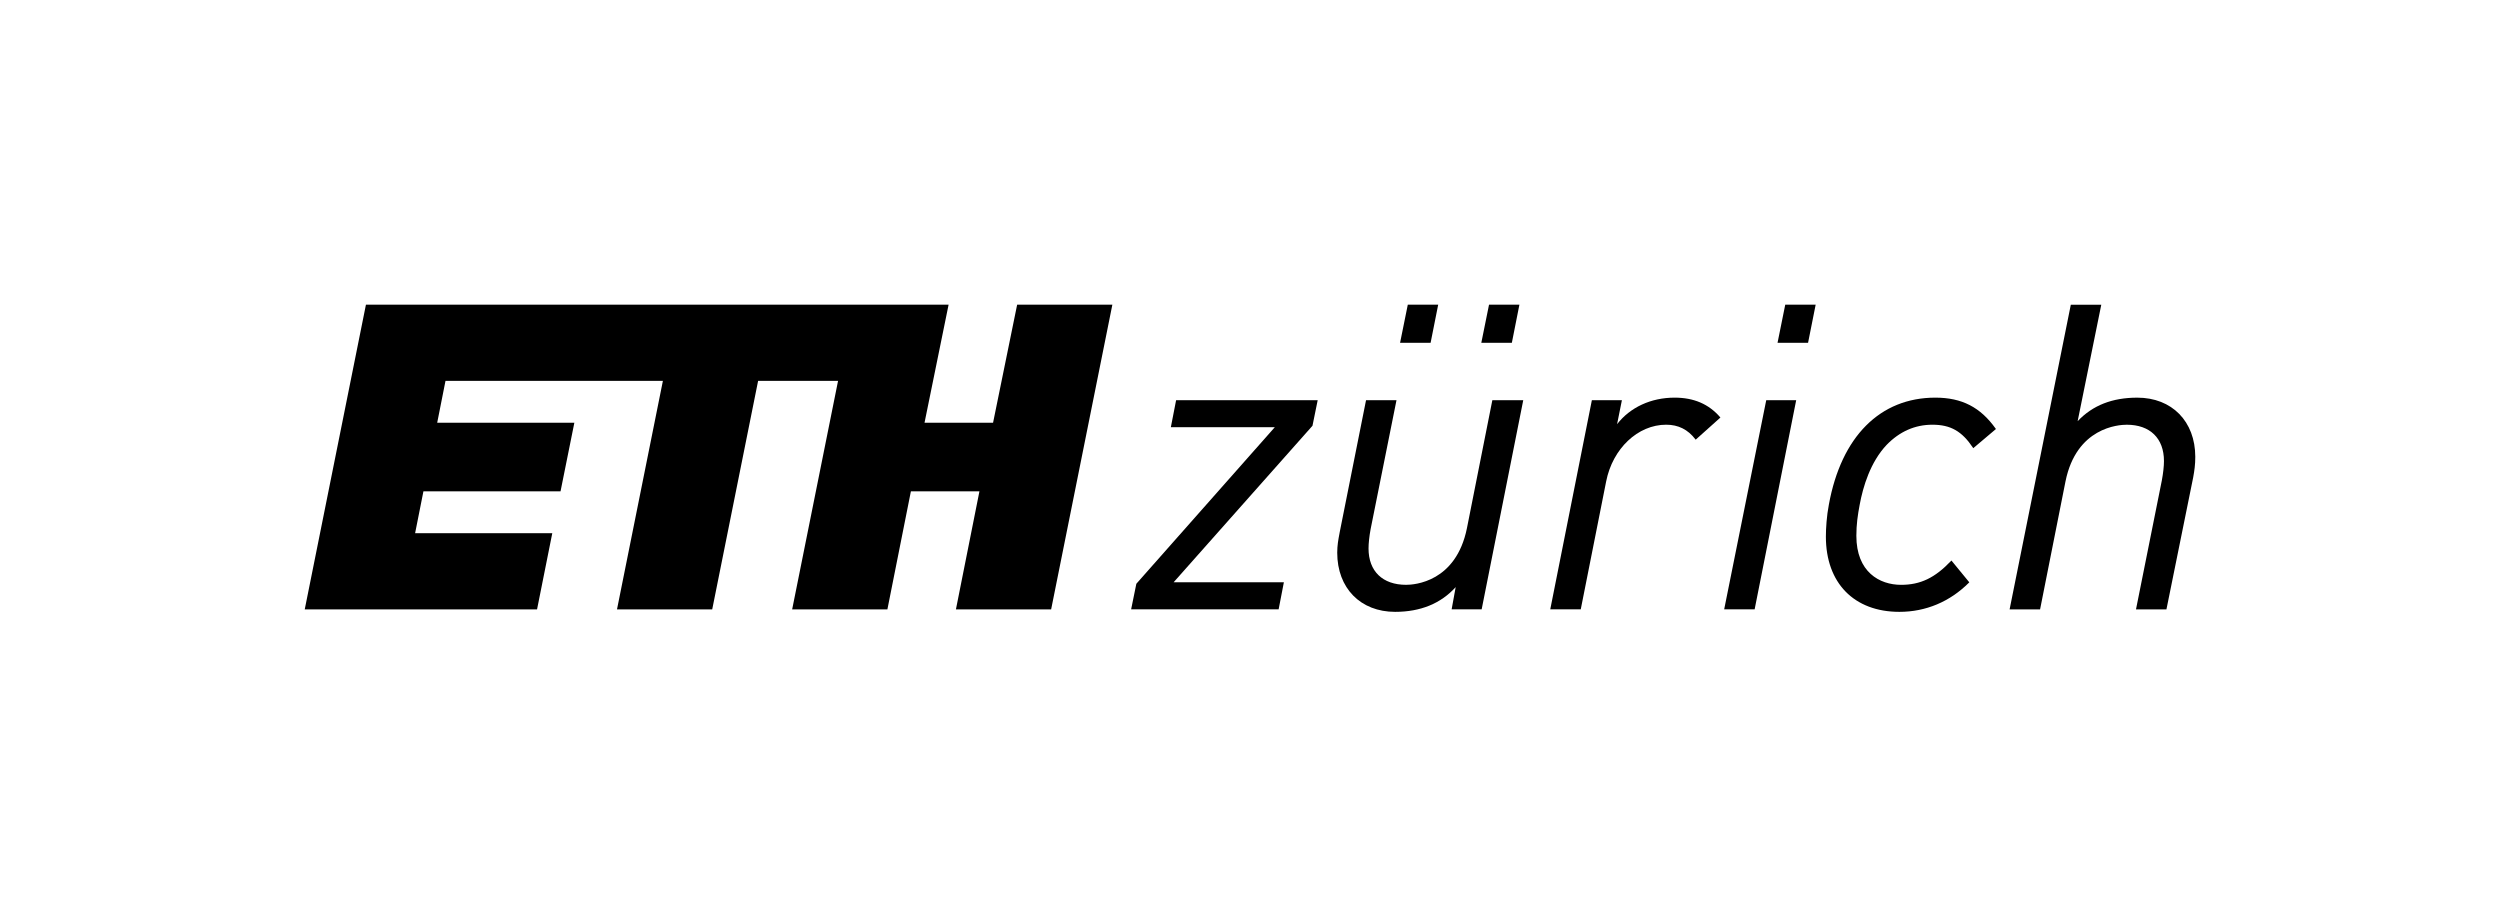
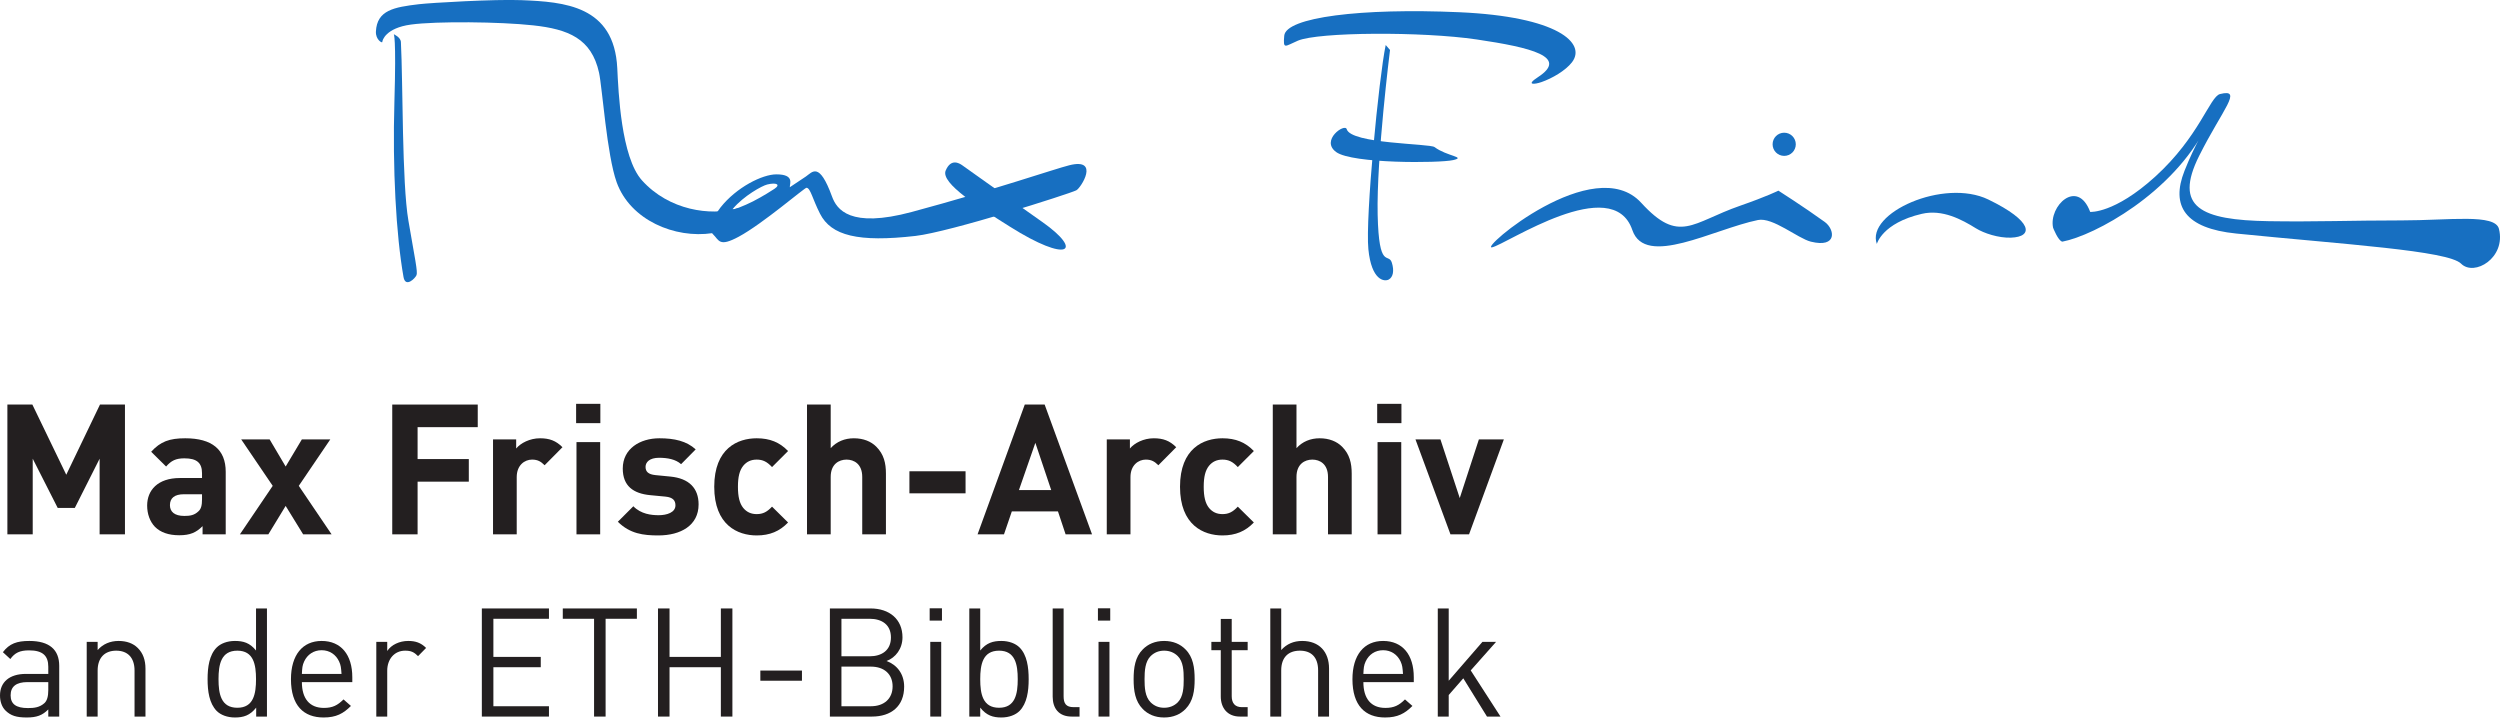
- <svg xmlns="http://www.w3.org/2000/svg" version="1.1" id="ETH" x="0px" y="0px" width="186.066px" height="68.032px" viewBox="0 0 186.066 68.032" enable-background="new 0 0 186.066 68.032" xml:space="preserve">
-   <g>
-     <g>
-       <path d="M109.18,39.305c-0.81,4.017-3.913,4.221-4.528,4.221c-1.752,0-2.797-1.012-2.797-2.705c0-0.386,0.057-0.912,0.155-1.439    l1.919-9.562l0.008-0.037h-2.267l-1.956,9.805l-0.026,0.14c-0.084,0.443-0.163,0.863-0.163,1.408c0,2.634,1.73,4.402,4.309,4.402    c1.886,0,3.401-0.619,4.507-1.841l-0.294,1.615l-0.007,0.038h2.235l3.088-15.53l0.006-0.037h-2.299L109.18,39.305z" />
-       <path d="M124.635,29.595c-1.752,0-3.304,0.716-4.281,1.974l0.351-1.748l0.007-0.037h-2.235l-3.089,15.529l-0.007,0.038h2.269    l1.891-9.524c0.483-2.445,2.36-4.218,4.465-4.218c0.904,0,1.616,0.356,2.176,1.087l0.021,0.028l1.841-1.649l-0.019-0.023    C127.174,30.07,126.064,29.595,124.635,29.595z" />
-       <polygon points="87.149,31.759 87.143,31.797 94.878,31.797 84.579,43.442 84.574,43.448 84.186,45.351 95.164,45.351     95.554,43.337 87.348,43.337 97.679,31.692 97.684,31.685 98.071,29.784 87.534,29.784   " />
-       <polygon points="128.332,45.313 128.324,45.351 130.591,45.351 133.684,29.784 131.455,29.784   " />
-       <path d="M159.072,29.596c-1.865,0-3.321,0.571-4.44,1.75l1.759-8.668h-2.268l-4.555,22.676h2.268l1.891-9.525    c0.811-4.015,3.941-4.218,4.56-4.218c1.733,0,2.769,1.011,2.769,2.704c0,0.384-0.059,0.908-0.158,1.44l-1.924,9.6h2.266    l1.988-9.809c0.096-0.521,0.159-0.962,0.159-1.547C163.385,31.365,161.649,29.596,159.072,29.596z" />
-       <path d="M144.041,29.595c-4.113,0-7,2.897-7.923,7.949c-0.166,0.846-0.224,1.792-0.224,2.397c0,3.452,2.096,5.597,5.472,5.597    c1.963,0,3.755-0.752,5.181-2.177l0.021-0.021l-1.308-1.595l-0.023-0.028l-0.024,0.027c-1.203,1.266-2.281,1.783-3.721,1.783    c-1.609,0-3.33-0.958-3.33-3.648c0-0.842,0.1-1.538,0.249-2.322c0.243-1.32,0.79-3.164,2.005-4.447    c0.966-0.996,2.111-1.5,3.406-1.5c1.352,0,2.197,0.481,3.021,1.715l0.02,0.031l1.664-1.406l0.023-0.02l-0.018-0.025    C147.396,30.306,146.01,29.595,144.041,29.595z" />
-       <polygon points="132.296,25.512 134.568,25.512 135.133,22.677 132.869,22.677   " />
-       <polygon points="110.249,25.512 112.522,25.512 113.084,22.677 110.823,22.677   " />
-       <polygon points="104.203,25.512 106.475,25.512 107.039,22.677 104.777,22.677   " />
-     </g>
-     <g>
-       <polygon points="73.91,31.464 68.809,31.464 70.6,22.677 27.235,22.677 22.681,45.353 39.971,45.353 41.104,39.685 30.895,39.685     31.514,36.567 41.719,36.567 42.747,31.464 32.539,31.464 33.157,28.345 49.337,28.345 45.921,45.353 53.008,45.353     56.424,28.345 62.374,28.345 58.958,45.353 66.046,45.353 67.795,36.567 72.896,36.567 71.146,45.353 78.233,45.353     82.789,22.677 75.702,22.677   " />
+ <svg xmlns="http://www.w3.org/2000/svg" version="1.1" id="svg2" width="329.253" height="94.493" viewBox="0 0 329.253 94.493">
+   <defs id="defs6" />
+   <g id="g8" transform="matrix(1.333333,0,0,-1.333333,0,94.49333)">
+     <g id="g10" transform="scale(0.1)">
+       <path d="m 398.578,435.055 c -7.367,41.738 -10.937,107.386 -9,172.968 1.93,65.59 -0.637,66.879 -0.637,66.879 0,0 6.821,-2.941 7.059,-7.718 2.09,-40.098 0.965,-139.079 7.398,-176.375 6.43,-37.286 9.332,-50.614 8.043,-53.836 -1.289,-3.2 -10.937,-12.852 -12.863,-1.918" style="fill:#176fc1;fill-opacity:1;fill-rule:nonzero;stroke:none" id="path12" />
+       <path d="m 727.766,502.73 c -25.68,-7.347 -66.782,-2.07 -93.68,27.833 -20.609,22.898 -23.231,87.687 -24.367,110.82 -3.055,61.828 -52.293,65.449 -94.656,67.168 -26.516,1.066 -89.676,-2.649 -101.176,-4 -24.824,-2.949 -41.543,-5.91 -42.574,-27 -0.391,-8.078 6.304,-11.809 6.304,-10.301 0,1.52 3.238,13.762 28.285,17.184 25.055,3.418 88.129,2.808 120.703,-0.77 34.762,-3.809 57.657,-12.973 65.098,-46.746 3.18,-14.438 7.723,-81.48 17.453,-108.379 13.5,-37.328 57.489,-55.726 94.539,-50.125 19.141,2.887 35.297,27.527 24.071,24.316" style="fill:#176fc1;fill-opacity:1;fill-rule:nonzero;stroke:none" id="path14" />
+       <path d="m 743.805,509.801 c -8.301,-4.25 -21.871,-9.668 -19.938,-7.36 10.828,12.84 28.789,22.758 33.981,24.02 9.066,2.211 13.539,0 7.07,-4.309 -2.184,-1.461 -11.145,-7.23 -21.113,-12.351 m 312.435,35.668 c -14.77,-3.676 -72.17,-23.649 -155.705,-46.149 -61.062,-16.429 -74.082,2.571 -78.711,15.289 -12.707,34.903 -19.398,24.141 -25.789,19.75 l -15.89,-10.589 c -0.243,3.242 5.05,12.652 -13.18,12.71 -13.879,0.063 -39.547,-12.781 -55.281,-32.703 -8.559,-10.839 -11.508,-22.507 -7.5,-26.367 6.269,-6.058 5.91,-13.07 25.488,-2.527 23.773,12.769 65.183,48.597 67.031,48.371 3.942,-0.504 5.723,-10.793 13.281,-25.66 11.012,-21.672 37.684,-28.434 94.364,-21.926 33.918,3.902 151.722,41.516 158.762,45.035 4.58,2.281 23.65,32.406 -6.87,24.766" style="fill:#176fc1;fill-opacity:1;fill-rule:nonzero;stroke:none" id="path16" />
+       <path d="m 950.359,545.527 c -2.855,1.977 -11.046,6.95 -16.238,-5.257 -5.383,-12.653 33.883,-36.793 63.313,-55.383 58.006,-36.641 73.266,-24.426 32.056,4.582 -40.513,28.5 -79.131,56.058 -79.131,56.058" style="fill:#176fc1;fill-opacity:1;fill-rule:nonzero;stroke:none" id="path18" />
+       <path d="m 1281.95,668.504 c 20.07,8.609 122.84,9.172 176.6,1.234 53.78,-7.941 91.47,-17.175 60.51,-37.281 -12.21,-7.949 -3.66,-7.34 3.64,-4.801 10.47,3.649 23.59,11.25 29.98,19.469 14.65,18.938 -14.07,45.207 -111.22,49.5 -97.17,4.27 -171.38,-4.961 -172.95,-23.23 -1.22,-14.059 0.61,-10.391 13.44,-4.891" style="fill:#176fc1;fill-opacity:1;fill-rule:nonzero;stroke:none" id="path20" />
+       <path d="m 1368.74,664.223 c -6.73,-31.774 -20.18,-170.493 -17.12,-201.66 3.06,-31.153 15.9,-32.321 20.18,-29.942 4.24,2.379 5.48,8.563 3.04,16.512 -3.27,10.648 -12.83,-7.949 -14.05,47.66 -1.23,55.609 12.22,162.547 12.22,162.547 l -4.27,4.883" style="fill:#176fc1;fill-opacity:1;fill-rule:nonzero;stroke:none" id="path22" />
+       <path d="m 1330.22,581.117 c -1.78,6.129 -26.28,-11 -10.4,-22.609 15.92,-11.613 102.06,-11.004 115.52,-7.949 13.44,3.07 -6.1,3.679 -18.33,12.839 -4.81,3.618 -82.5,3.047 -86.79,17.719" style="fill:#176fc1;fill-opacity:1;fill-rule:nonzero;stroke:none" id="path24" />
+       <path d="m 1473.85,464.398 c -13.72,-2.804 100.73,94.903 147.26,44.004 37.61,-41.16 50.08,-19.48 97.74,-2.91 26.33,9.16 37.78,14.891 37.78,14.891 0,0 25.18,-16.031 45.79,-30.918 10.03,-7.254 12.65,-26.004 -13.74,-19.465 -12.91,3.215 -37.66,24.391 -52.26,21.371 -44.28,-9.16 -111.33,-47.301 -124.06,-9.922 -19.45,57.25 -124.8,-14.226 -138.51,-17.051" style="fill:#176fc1;fill-opacity:1;fill-rule:nonzero;stroke:none" id="path26" />
+       <path d="m 1964.04,511.605 c 44.08,-21.371 44.93,-36.902 22.2,-37.66 -12.14,-0.398 -26.57,4.297 -34.55,9.27 -13.96,8.672 -33.09,18.996 -53.41,14.262 -39.25,-9.161 -44.41,-29.762 -44.41,-29.762 -11.03,30.515 66.1,65.258 110.17,43.89" style="fill:#176fc1;fill-opacity:1;fill-rule:nonzero;stroke:none" id="path28" />
+       <path d="m 2192.83,615.805 c -10.06,-2.508 -20.41,-42.051 -64.11,-81.688 -40.32,-36.59 -64.11,-34.742 -64.11,-34.742 -12.6,33.594 -41.22,5.73 -36.65,-15.641 0,0 5.04,-13.148 9.17,-13.73 32.05,6.113 109.34,48.031 142.47,114.293 0,0 -11.29,-17.598 -21.89,-44.457 -13.65,-34.637 0.55,-56.727 51.15,-61.82 106.1,-10.692 209.14,-16.793 222.11,-29.762 12.99,-12.988 44.55,5.742 37.4,34.34 -3.81,15.269 -48.85,8.398 -96.17,8.398 -49.09,0 -84.72,-1.527 -131.29,-0.769 -66.92,1.089 -94.13,13.621 -68.68,64.519 22.9,45.801 43.85,66.871 20.6,61.059" style="fill:#176fc1;fill-opacity:1;fill-rule:nonzero;stroke:none" id="path30" />
+       <path d="m 1773.81,566.172 c 0,-6.32 -5.13,-11.449 -11.45,-11.449 -6.34,0 -11.46,5.129 -11.46,11.449 0,6.324 5.12,11.449 11.46,11.449 6.32,0 11.45,-5.125 11.45,-11.449" style="fill:#176fc1;fill-opacity:1;fill-rule:nonzero;stroke:none" id="path32" />
+       <path d="m 98.398,180.898 v 74.723 L 73.91,207.008 H 56.988 l -24.668,48.613 V 180.898 H 7.293 v 128.2 H 31.965 l 33.484,-69.325 33.312,69.325 H 123.43 v -128.2 H 98.398" style="fill:#231f20;fill-opacity:1;fill-rule:nonzero;stroke:none" id="path34" />
+       <path d="m 199.547,220.508 h -17.828 c -9.36,0 -13.864,-3.781 -13.864,-10.801 0,-6.484 4.504,-10.625 14.223,-10.625 5.766,0 9.902,0.723 13.863,4.504 2.704,2.344 3.606,5.941 3.606,11.883 z m 0.543,-39.61 V 189 c -6.305,-6.301 -12.246,-9 -23.051,-9 -10.625,0 -18.547,2.883 -23.949,8.281 -5.039,5.219 -7.738,12.782 -7.738,21.067 0,14.945 10.257,27.183 32.406,27.183 h 21.789 v 4.684 c 0,10.265 -5.043,14.765 -17.469,14.765 -8.461,0 -12.961,-2.335 -18.008,-8.097 l -14.757,14.578 c 9.179,10.082 18,13.324 33.667,13.324 26.469,0 39.973,-11.16 39.973,-33.129 V 180.898 H 200.09" style="fill:#231f20;fill-opacity:1;fill-rule:nonzero;stroke:none" id="path36" />
+       <path d="m 299.441,180.898 -17.285,28.086 -17.101,-28.086 h -28.09 l 32.41,47.895 -31.148,45.914 h 28.086 l 15.843,-26.824 16.028,26.824 h 28.086 l -31.149,-45.914 32.414,-47.895 h -28.094" style="fill:#231f20;fill-opacity:1;fill-rule:nonzero;stroke:none" id="path38" />
+       <path d="m 412.477,286.77 v -31.512 h 50.593 v -22.324 h -50.593 v -52.036 h -25.028 v 128.2 h 84.446 V 286.77 h -59.418" style="fill:#231f20;fill-opacity:1;fill-rule:nonzero;stroke:none" id="path40" />
+       <path d="m 537.938,249.141 c -3.598,3.597 -6.661,5.582 -12.418,5.582 -7.204,0 -15.125,-5.407 -15.125,-17.285 v -56.54 h -23.407 v 93.809 h 22.867 v -9.004 c 4.5,5.399 13.504,10.082 23.586,10.082 9.18,0 15.664,-2.34 22.145,-8.82 l -17.648,-17.824" style="fill:#231f20;fill-opacity:1;fill-rule:nonzero;stroke:none" id="path42" />
+       <path d="m 569.426,180.898 v 91.11 h 23.406 v -91.11 z m -0.363,109.832 v 19.083 h 23.945 V 290.73 h -23.945" style="fill:#231f20;fill-opacity:1;fill-rule:nonzero;stroke:none" id="path44" />
+       <path d="m 650.254,179.82 c -14.766,0 -27.91,1.621 -39.977,13.5 l 15.309,15.309 c 7.559,-7.746 17.82,-8.824 25.023,-8.824 8.106,0 16.571,2.699 16.571,9.722 0,4.684 -2.344,7.922 -9.907,8.641 l -15.125,1.441 c -16.562,1.621 -27.007,9.004 -27.007,26.289 0,19.625 17.105,29.887 36.191,29.887 14.762,0 26.828,-2.699 35.832,-10.98 l -14.406,-14.586 c -5.399,4.859 -13.504,6.304 -21.785,6.304 -9.364,0 -13.328,-4.328 -13.328,-9.003 0,-4.684 2.703,-7.383 9.726,-8.106 l 14.762,-1.441 c 18.547,-1.797 27.91,-11.524 27.91,-27.543 0,-20.707 -17.645,-30.61 -39.789,-30.61" style="fill:#231f20;fill-opacity:1;fill-rule:nonzero;stroke:none" id="path46" />
+       <path d="m 747.449,179.82 c -18.722,0 -41.953,10.082 -41.953,48.071 0,37.992 23.231,47.894 41.953,47.894 12.965,0 22.688,-3.961 30.969,-12.601 l -15.84,-15.844 c -4.863,5.219 -9.004,7.383 -15.129,7.383 -5.578,0 -9.898,-1.985 -13.324,-6.125 -3.598,-4.5 -5.219,-10.805 -5.219,-20.707 0,-9.903 1.621,-16.383 5.219,-20.883 3.426,-4.141 7.746,-6.125 13.324,-6.125 6.125,0 10.266,2.164 15.129,7.383 l 15.84,-15.664 c -8.281,-8.641 -18.004,-12.782 -30.969,-12.782" style="fill:#231f20;fill-opacity:1;fill-rule:nonzero;stroke:none" id="path48" />
+       <path d="m 851.68,180.898 v 56.719 c 0,12.781 -8.102,17.106 -15.485,17.106 -7.382,0 -15.664,-4.325 -15.664,-17.106 v -56.719 h -23.406 v 128.2 h 23.406 v -43.035 c 5.946,6.48 13.864,9.722 22.867,9.722 9.36,0 16.922,-3.058 22.145,-8.281 7.562,-7.563 9.547,-16.387 9.547,-26.649 v -59.957 h -23.41" style="fill:#231f20;fill-opacity:1;fill-rule:nonzero;stroke:none" id="path50" />
+       <path d="m 898.281,221.41 v 21.789 h 55.453 V 221.41 h -55.453" style="fill:#231f20;fill-opacity:1;fill-rule:nonzero;stroke:none" id="path52" />
+       <path d="m 1022.68,271.285 -16.21,-46.633 h 31.87 z m 29.88,-90.387 -7.56,22.688 h -45.551 l -7.746,-22.688 h -26.105 l 46.632,128.2 h 19.63 l 46.81,-128.2 h -26.11" style="fill:#231f20;fill-opacity:1;fill-rule:nonzero;stroke:none" id="path54" />
+       <path d="m 1144.17,249.141 c -3.6,3.597 -6.66,5.582 -12.42,5.582 -7.2,0 -15.12,-5.407 -15.12,-17.285 v -56.54 h -23.41 v 93.809 h 22.86 v -9.004 c 4.51,5.399 13.51,10.082 23.59,10.082 9.18,0 15.67,-2.34 22.15,-8.82 l -17.65,-17.824" style="fill:#231f20;fill-opacity:1;fill-rule:nonzero;stroke:none" id="path56" />
+       <path d="m 1207.52,179.82 c -18.72,0 -41.95,10.082 -41.95,48.071 0,37.992 23.23,47.894 41.95,47.894 12.97,0 22.69,-3.961 30.98,-12.601 l -15.85,-15.844 c -4.86,5.219 -9,7.383 -15.13,7.383 -5.58,0 -9.9,-1.985 -13.32,-6.125 -3.6,-4.5 -5.22,-10.805 -5.22,-20.707 0,-9.903 1.62,-16.383 5.22,-20.883 3.42,-4.141 7.74,-6.125 13.32,-6.125 6.13,0 10.27,2.164 15.13,7.383 l 15.85,-15.664 c -8.29,-8.641 -18.01,-12.782 -30.98,-12.782" style="fill:#231f20;fill-opacity:1;fill-rule:nonzero;stroke:none" id="path58" />
+       <path d="m 1311.75,180.898 v 56.719 c 0,12.781 -8.1,17.106 -15.48,17.106 -7.38,0 -15.66,-4.325 -15.66,-17.106 v -56.719 h -23.41 v 128.2 h 23.41 v -43.035 c 5.93,6.48 13.85,9.722 22.86,9.722 9.36,0 16.93,-3.058 22.15,-8.281 7.56,-7.563 9.54,-16.387 9.54,-26.649 v -59.957 h -23.41" style="fill:#231f20;fill-opacity:1;fill-rule:nonzero;stroke:none" id="path60" />
+       <path d="m 1360.69,180.898 v 91.11 h 23.41 v -91.11 z m -0.36,109.832 v 19.083 h 23.95 V 290.73 h -23.95" style="fill:#231f20;fill-opacity:1;fill-rule:nonzero;stroke:none" id="path62" />
+       <path d="m 1451.06,180.898 h -18.35 l -34.58,93.809 h 24.67 l 19.08,-57.98 18.91,57.98 h 24.67 l -34.4,-93.809" style="fill:#231f20;fill-opacity:1;fill-rule:nonzero;stroke:none" id="path64" />
+       <path d="M 47.695,34.945 H 27.148 c -11.098,0 -16.652,-4.348 -16.652,-13.047 0,-8.547 5.25,-12.602 17.102,-12.602 6.148,0 11.547,0.602 16.348,4.949 2.547,2.398 3.75,6.606 3.75,12.75 z m 0,-34.047 V 7.949 C 41.844,2.102 36.297,0 26.398,0 16.195,0 10.648,1.797 5.547,6.746 1.797,10.348 0,15.898 0,21.746 0,34.797 9.148,43.047 25.648,43.047 h 22.047 v 7.051 c 0,10.648 -5.25,16.195 -18.898,16.195 -9.301,0 -14.098,-2.398 -18.598,-8.551 l -7.352,6.754 c 6.449,8.551 13.949,11.102 26.098,11.102 19.953,0 29.551,-8.703 29.551,-24.602 V 0.898 H 47.695" style="fill:#231f20;fill-opacity:1;fill-rule:nonzero;stroke:none" id="path66" />
+       <path d="M 132.895,0.898 V 46.348 c 0,13.047 -7.051,19.648 -18.149,19.648 -11.098,0 -18.301,-6.75 -18.301,-19.648 V 0.898 H 85.648 V 74.695 h 10.797 v -8.098 c 5.254,6 12.45,9 20.703,9 7.95,0 14.399,-2.406 18.899,-6.902 5.246,-5.101 7.648,-12 7.648,-20.551 V 0.898 h -10.8" style="fill:#231f20;fill-opacity:1;fill-rule:nonzero;stroke:none" id="path68" />
+       <path d="m 234.441,65.996 c -16.199,0 -18.597,-13.801 -18.597,-28.199 0,-14.399 2.398,-28.195 18.597,-28.195 16.051,0 18.45,13.797 18.45,28.195 0,14.398 -2.399,28.199 -18.45,28.199 z M 253.043,0.898 V 9.746 C 246.895,1.949 240.445,0 232.039,0 c -7.644,0 -14.094,2.551 -17.996,6.449 -7.348,7.5 -9,19.496 -9,31.348 0,11.851 1.652,24 9,31.348 3.902,3.902 10.352,6.453 17.996,6.453 8.254,0 14.703,-1.805 20.852,-9.449 v 41.547 h 10.8 V 0.898 h -10.648" style="fill:#231f20;fill-opacity:1;fill-rule:nonzero;stroke:none" id="path70" />
+       <path d="m 334.941,55.348 c -3.148,6.746 -9.296,11.098 -17.25,11.098 -7.949,0 -14.097,-4.351 -17.246,-11.098 -1.8,-3.902 -1.953,-6.301 -2.254,-12.301 h 39.153 c -0.453,6 -0.602,8.398 -2.403,12.301 z m -36.75,-20.402 c 0,-16.195 7.5,-25.496 21.75,-25.496 8.551,0 13.5,2.547 19.352,8.398 l 7.348,-6.453 C 339.141,3.895 332.09,0 319.645,0 c -19.649,0 -32.25,11.699 -32.25,37.797 0,24 11.55,37.801 30.296,37.801 19.2,0 30.301,-13.649 30.301,-35.852 v -4.801 h -49.801" style="fill:#231f20;fill-opacity:1;fill-rule:nonzero;stroke:none" id="path72" />
+       <path d="m 412.938,60.598 c -4.047,4.047 -7.043,5.398 -12.747,5.398 -10.796,0 -17.703,-8.551 -17.703,-19.801 V 0.898 H 371.695 V 74.695 h 10.793 v -9.004 c 4.055,6.156 12.157,9.906 20.703,9.906 7.047,0 12.45,-1.652 17.7,-6.902 l -7.953,-8.098" style="fill:#231f20;fill-opacity:1;fill-rule:nonzero;stroke:none" id="path74" />
+       <path d="M 475.941,0.898 V 107.695 h 66.301 V 97.496 H 487.344 V 59.844 h 46.797 V 49.648 H 487.344 V 11.098 h 54.898 V 0.898 h -66.301" style="fill:#231f20;fill-opacity:1;fill-rule:nonzero;stroke:none" id="path76" />
+       <path d="M 598.188,97.496 V 0.898 H 586.793 V 97.496 h -30.898 v 10.199 h 73.191 V 97.496 h -30.898" style="fill:#231f20;fill-opacity:1;fill-rule:nonzero;stroke:none" id="path78" />
+       <path d="M 712.035,0.898 V 49.648 H 661.34 V 0.898 H 649.938 V 107.695 H 661.34 V 59.844 h 50.695 v 47.851 h 11.399 V 0.898 h -11.399" style="fill:#231f20;fill-opacity:1;fill-rule:nonzero;stroke:none" id="path80" />
+       <path d="m 751.039,36.301 v 10.047 h 41.102 V 36.301 h -41.102" style="fill:#231f20;fill-opacity:1;fill-rule:nonzero;stroke:none" id="path82" />
+       <path d="M 860.234,50.242 H 831.137 V 11.098 h 29.097 c 13.2,0 21.45,7.652 21.45,19.648 0,12.004 -8.25,19.496 -21.45,19.496 z m -1.203,47.254 H 831.137 V 60.445 h 27.894 c 11.852,0 21.004,5.848 21.004,18.598 0,12.754 -9.152,18.453 -21.004,18.453 z M 861.285,0.898 H 819.734 V 107.695 h 40.204 c 18.597,0 31.5,-10.648 31.5,-28.5 0,-11.25 -6.754,-20.098 -15.754,-23.398 10.199,-3.75 17.402,-12.598 17.402,-25.348 0,-19.352 -12.898,-29.551 -31.801,-29.551" style="fill:#231f20;fill-opacity:1;fill-rule:nonzero;stroke:none" id="path84" />
+       <path d="M 918.887,0.898 V 74.695 h 10.797 V 0.898 Z M 918.285,95.691 v 12.153 h 12.149 V 95.691 h -12.149" style="fill:#231f20;fill-opacity:1;fill-rule:nonzero;stroke:none" id="path86" />
+       <path d="m 986.836,65.996 c -16.199,0 -18.606,-13.801 -18.606,-28.199 0,-14.399 2.407,-28.195 18.606,-28.195 16.044,0 18.444,13.797 18.444,28.195 0,14.398 -2.4,28.199 -18.444,28.199 z M 1007.08,6.449 C 1003.18,2.551 996.734,0 989.082,0 980.836,0 974.387,1.949 968.23,9.746 V 0.898 H 957.438 V 107.695 H 968.23 V 66.148 c 6.157,7.645 12.754,9.449 20.852,9.449 7.652,0 14.098,-2.551 17.998,-6.453 7.35,-7.348 9,-19.496 9,-31.348 0,-11.852 -1.65,-23.848 -9,-31.348" style="fill:#231f20;fill-opacity:1;fill-rule:nonzero;stroke:none" id="path88" />
+       <path d="m 1058.54,0.898 c -12.91,0 -18.75,8.398 -18.75,19.648 v 87.148 h 10.8 V 20.996 c 0,-7.195 2.4,-10.797 9.89,-10.797 h 5.85 V 0.898 h -7.79" style="fill:#231f20;fill-opacity:1;fill-rule:nonzero;stroke:none" id="path90" />
+       <path d="M 1085.09,0.898 V 74.695 h 10.79 V 0.898 Z m -0.6,94.793 v 12.153 h 12.15 V 95.691 h -12.15" style="fill:#231f20;fill-opacity:1;fill-rule:nonzero;stroke:none" id="path92" />
+       <path d="m 1163.38,60.598 c -3.59,3.598 -8.24,5.398 -13.5,5.398 -5.25,0 -9.74,-1.801 -13.35,-5.398 -5.39,-5.402 -5.99,-14.402 -5.99,-22.801 0,-8.25 0.45,-17.25 5.99,-22.797 3.61,-3.606 8.1,-5.398 13.35,-5.398 5.26,0 9.91,1.793 13.5,5.398 5.4,5.547 5.85,14.547 5.85,22.797 0,8.398 -0.45,17.398 -5.85,22.801 z m 7.66,-52.199 C 1165.93,3.148 1158.89,0 1149.88,0 c -9,0 -16.04,3.148 -21.14,8.398 -7.5,7.652 -9,17.996 -9,29.398 0,11.398 1.5,21.898 9,29.398 5.1,5.25 12.14,8.402 21.14,8.402 9.01,0 16.05,-3.152 21.16,-8.402 7.5,-7.5 8.99,-18 8.99,-29.398 0,-11.402 -1.49,-21.746 -8.99,-29.398" style="fill:#231f20;fill-opacity:1;fill-rule:nonzero;stroke:none" id="path94" />
+       <path d="m 1224.74,0.898 c -12.6,0 -18.91,8.848 -18.91,19.801 v 45.746 h -9.29 v 8.25 h 9.29 v 22.648 h 10.81 V 74.695 h 15.75 v -8.25 h -15.75 V 20.996 c 0,-6.75 3.15,-10.797 10.04,-10.797 h 5.71 V 0.898 h -7.65" style="fill:#231f20;fill-opacity:1;fill-rule:nonzero;stroke:none" id="path96" />
+       <path d="M 1301.98,0.898 V 46.492 c 0,13.055 -6.75,19.504 -18,19.504 -11.25,0 -18.45,-6.449 -18.45,-19.504 V 0.898 h -10.79 V 107.695 h 10.79 V 66.598 c 5.4,6 12.3,9 20.7,9 16.81,0 26.55,-10.652 26.55,-27.301 V 0.898 h -10.8" style="fill:#231f20;fill-opacity:1;fill-rule:nonzero;stroke:none" id="path98" />
+       <path d="m 1383.44,55.348 c -3.16,6.746 -9.31,11.098 -17.26,11.098 -7.95,0 -14.1,-4.351 -17.24,-11.098 -1.8,-3.902 -1.96,-6.301 -2.25,-12.301 h 39.14 c -0.45,6 -0.6,8.398 -2.39,12.301 z m -36.75,-20.402 c 0,-16.195 7.49,-25.496 21.75,-25.496 8.54,0 13.49,2.547 19.34,8.398 l 7.36,-6.453 C 1387.64,3.895 1380.59,0 1368.13,0 c -19.64,0 -32.24,11.699 -32.24,37.797 0,24 11.54,37.801 30.29,37.801 19.2,0 30.3,-13.649 30.3,-35.852 v -4.801 h -49.79" style="fill:#231f20;fill-opacity:1;fill-rule:nonzero;stroke:none" id="path100" />
+       <path d="m 1468.78,0.898 -23.4,37.797 -14.4,-16.5 V 0.898 h -10.8 V 107.695 h 10.8 V 36.301 l 33.3,38.395 h 13.49 l -25.05,-28.203 29.41,-45.594 h -13.35" style="fill:#231f20;fill-opacity:1;fill-rule:nonzero;stroke:none" id="path102" />
    </g>
  </g>
</svg>
